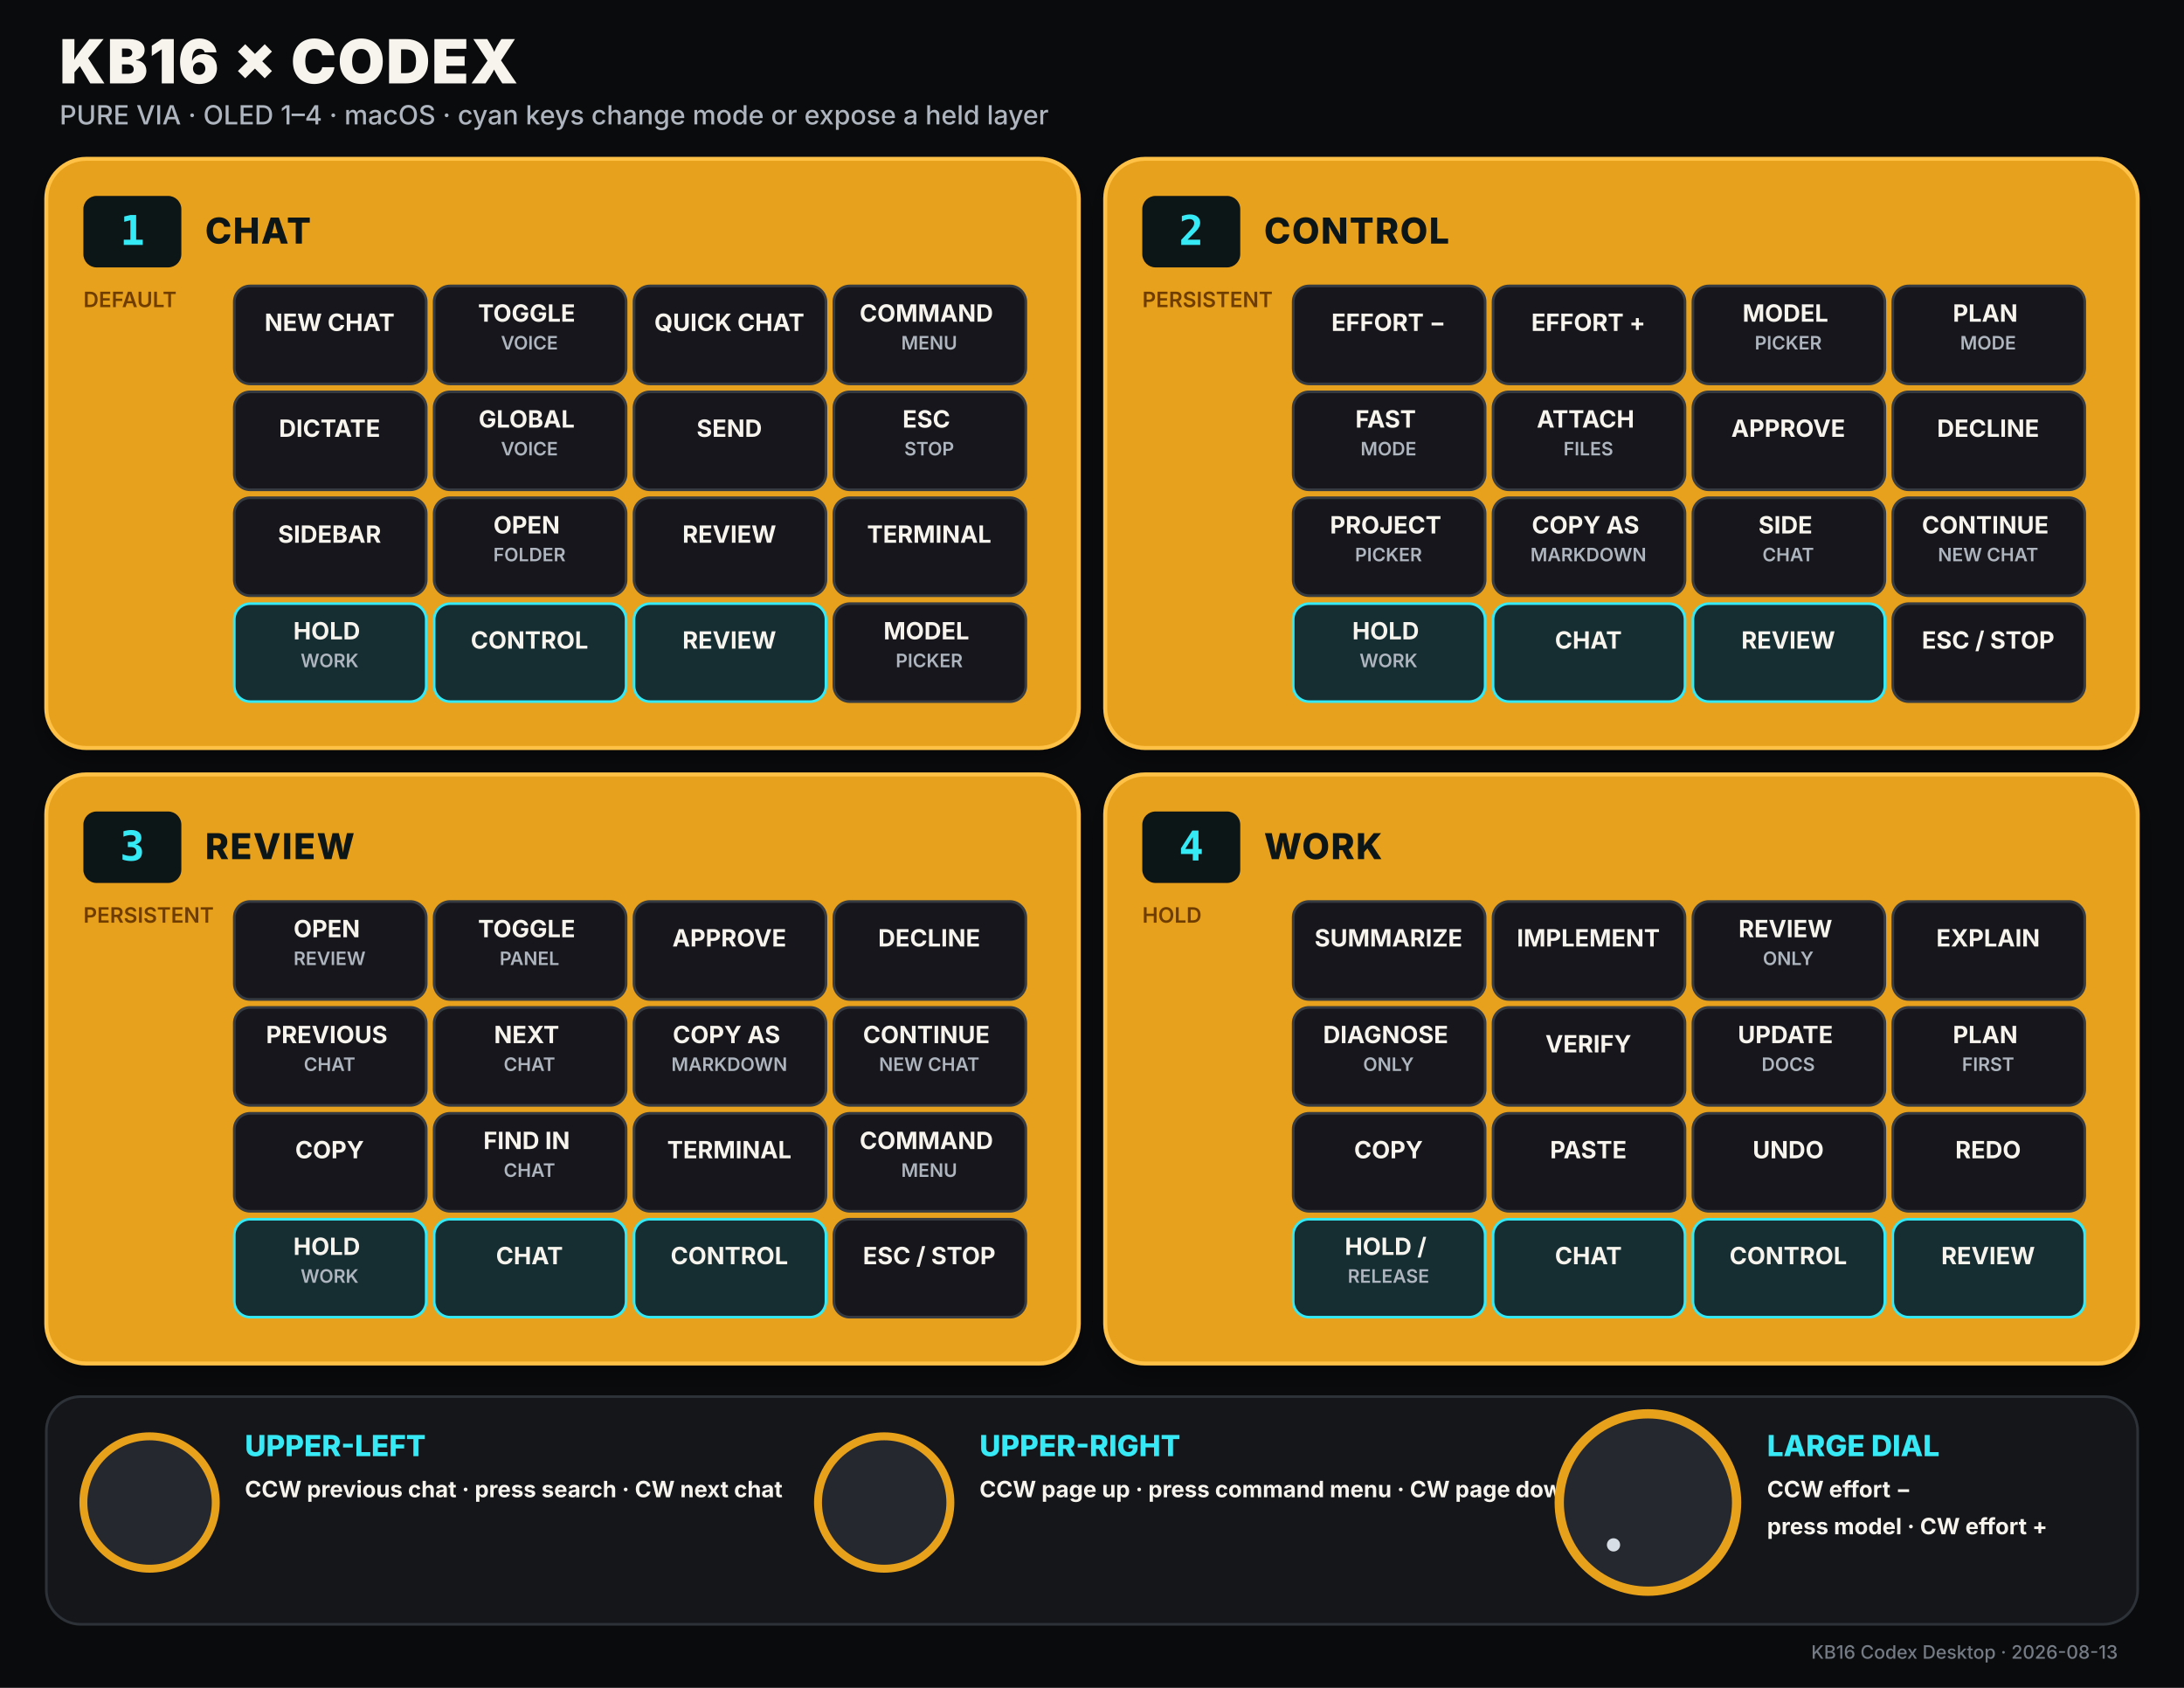
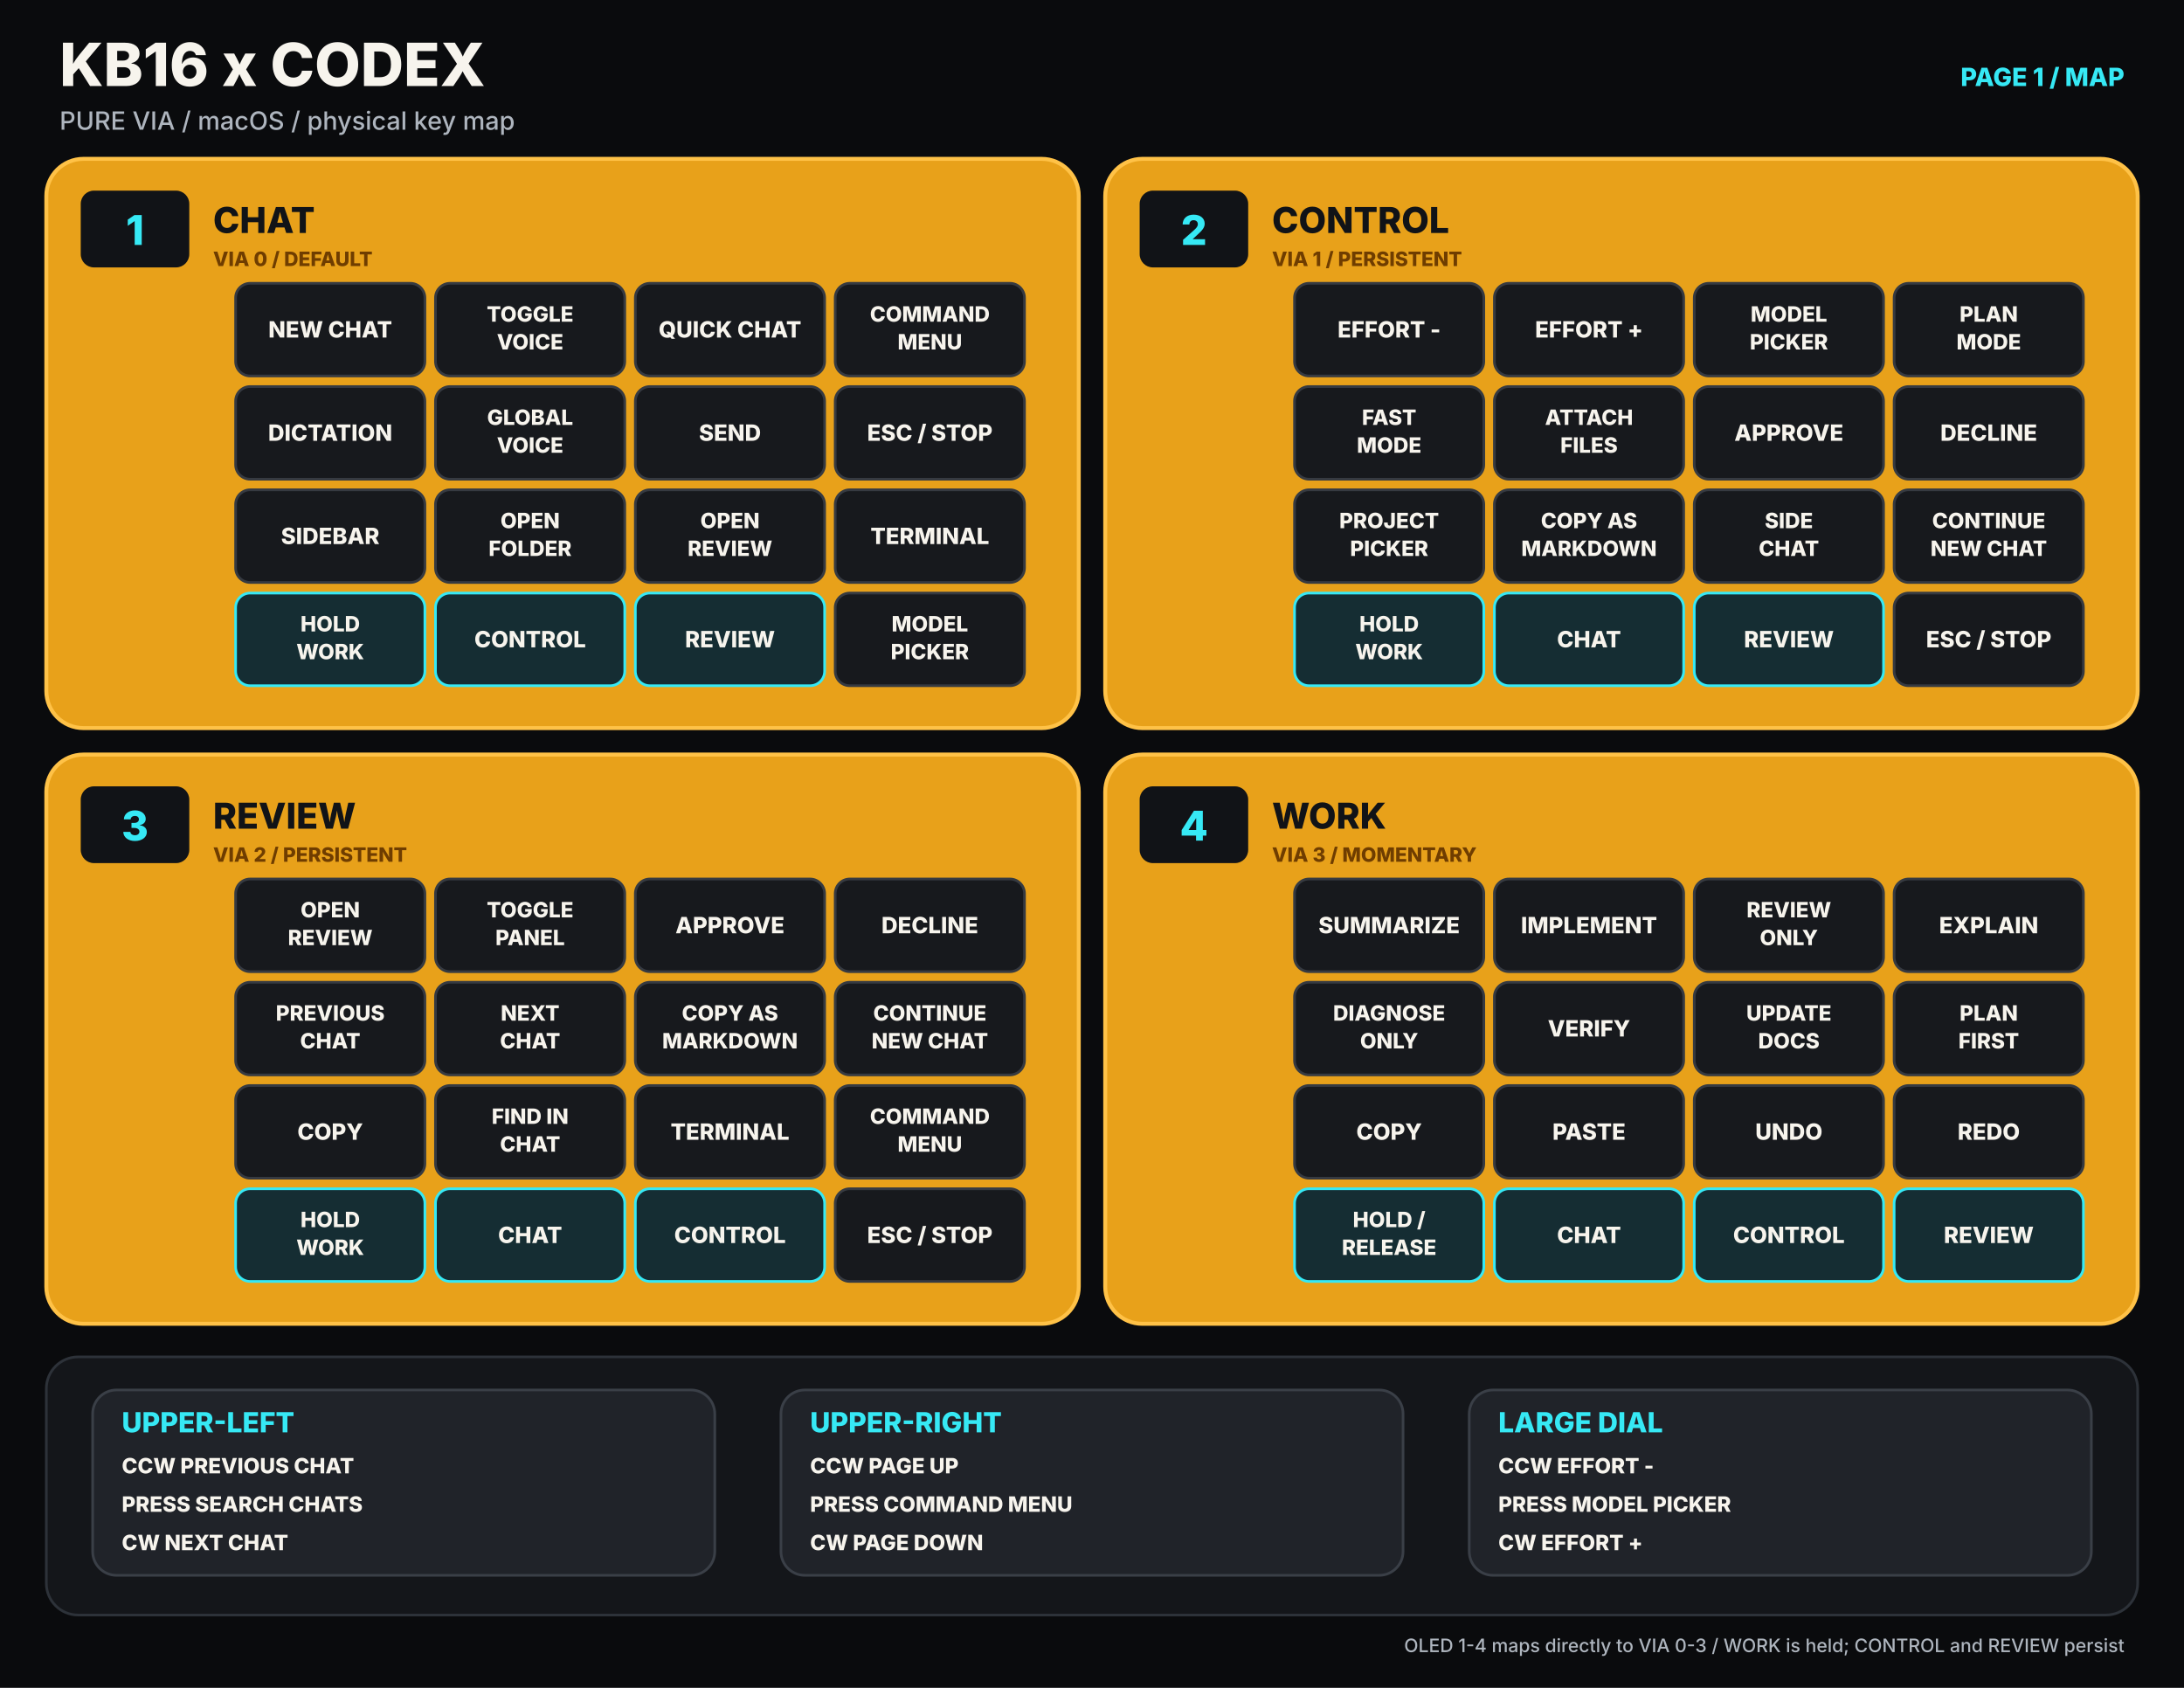
<svg xmlns="http://www.w3.org/2000/svg" width="11in" height="8.5in" viewBox="0 0 1650 1275" role="img" aria-labelledby="title description">
-   <defs>
-     <style>
-       .page { fill: #0a0b0d; }
-       .panel { fill: #e8a11a; stroke: #ffc247; stroke-width: 3; }
-       .key { fill: #17191d; stroke: #363a41; stroke-width: 2; }
-       .key-accent { fill: #152d33; stroke: #36e9f5; stroke-width: 2; }
-       .mode { font: 800 27px -apple-system, BlinkMacSystemFont, "Segoe UI", sans-serif; fill: #111317; letter-spacing: 1px; }
-       .display { font: 800 31px ui-monospace, SFMono-Regular, Menlo, monospace; fill: #36e9f5; }
-       .label { font: 700 18px -apple-system, BlinkMacSystemFont, "Segoe UI", sans-serif; fill: #f7f4ed; text-anchor: middle; }
-       .small { font: 600 14px -apple-system, BlinkMacSystemFont, "Segoe UI", sans-serif; fill: #aeb5be; text-anchor: middle; }
-       .header { font: 900 46px -apple-system, BlinkMacSystemFont, "Segoe UI", sans-serif; fill: #f7f4ed; letter-spacing: 1px; }
-       .subhead { font: 500 20px -apple-system, BlinkMacSystemFont, "Segoe UI", sans-serif; fill: #aeb5be; }
-       .knob-title { font: 800 22px -apple-system, BlinkMacSystemFont, "Segoe UI", sans-serif; fill: #36e9f5; }
-       .knob-text { font: 650 17px -apple-system, BlinkMacSystemFont, "Segoe UI", sans-serif; fill: #f7f4ed; }
-       .hint { font: 600 16px -apple-system, BlinkMacSystemFont, "Segoe UI", sans-serif; fill: #6f3d00; }
-     </style>
-     <filter id="shadow" x="-10%" y="-10%" width="120%" height="125%">
-       <feDropShadow dx="0" dy="8" stdDeviation="8" flood-color="#000000" flood-opacity="0.35" />
-     </filter>
-   </defs>
-   <rect class="page" width="1650" height="1275" />
-   <text class="header" x="45" y="63">KB16 × CODEX</text>
-   <text class="subhead" x="45" y="94">PURE VIA · OLED 1–4 · macOS · cyan keys change mode or expose a held layer</text>
-   <g transform="translate(35 120)" filter="url(#shadow)">
-     <rect class="panel" width="780" height="445" rx="30" />
-     <rect x="28" y="28" width="74" height="54" rx="10" fill="#111317" />
-     <text class="display" x="65" y="65" text-anchor="middle">1</text>
-     <text class="mode" x="120" y="64">CHAT</text>
-     <text class="hint" x="28" y="112">DEFAULT</text>
-     <g transform="translate(142 96)">
-       <rect class="key" x="0" y="0" width="145" height="74" rx="12" />
-       <text class="label" x="72" y="34">NEW CHAT</text>
-       <rect class="key" x="151" y="0" width="145" height="74" rx="12" />
-       <text class="label" x="223" y="27">
-         <tspan x="223">TOGGLE</tspan>
-         <tspan class="small" x="223" dy="21">VOICE</tspan>
-       </text>
-       <rect class="key" x="302" y="0" width="145" height="74" rx="12" />
-       <text class="label" x="374" y="34">QUICK CHAT</text>
-       <rect class="key" x="453" y="0" width="145" height="74" rx="12" />
-       <text class="label" x="525" y="27">
-         <tspan x="525">COMMAND</tspan>
-         <tspan class="small" x="525" dy="21">MENU</tspan>
-       </text>
-       <rect class="key" x="0" y="80" width="145" height="74" rx="12" />
-       <text class="label" x="72" y="114">DICTATE</text>
-       <rect class="key" x="151" y="80" width="145" height="74" rx="12" />
-       <text class="label" x="223" y="107">
-         <tspan x="223">GLOBAL</tspan>
-         <tspan class="small" x="223" dy="21">VOICE</tspan>
-       </text>
-       <rect class="key" x="302" y="80" width="145" height="74" rx="12" />
-       <text class="label" x="374" y="114">SEND</text>
-       <rect class="key" x="453" y="80" width="145" height="74" rx="12" />
-       <text class="label" x="525" y="107">
-         <tspan x="525">ESC</tspan>
-         <tspan class="small" x="525" dy="21">STOP</tspan>
-       </text>
-       <rect class="key" x="0" y="160" width="145" height="74" rx="12" />
-       <text class="label" x="72" y="194">SIDEBAR</text>
-       <rect class="key" x="151" y="160" width="145" height="74" rx="12" />
-       <text class="label" x="223" y="187">
-         <tspan x="223">OPEN</tspan>
-         <tspan class="small" x="223" dy="21">FOLDER</tspan>
-       </text>
-       <rect class="key" x="302" y="160" width="145" height="74" rx="12" />
-       <text class="label" x="374" y="194">REVIEW</text>
-       <rect class="key" x="453" y="160" width="145" height="74" rx="12" />
-       <text class="label" x="525" y="194">TERMINAL</text>
-       <rect class="key-accent" x="0" y="240" width="145" height="74" rx="12" />
-       <text class="label" x="72" y="267">
-         <tspan x="72">HOLD</tspan>
-         <tspan class="small" x="72" dy="21">WORK</tspan>
-       </text>
-       <rect class="key-accent" x="151" y="240" width="145" height="74" rx="12" />
-       <text class="label" x="223" y="274">CONTROL</text>
-       <rect class="key-accent" x="302" y="240" width="145" height="74" rx="12" />
-       <text class="label" x="374" y="274">REVIEW</text>
-       <rect class="key" x="453" y="240" width="145" height="74" rx="12" />
-       <text class="label" x="525" y="267">
-         <tspan x="525">MODEL</tspan>
-         <tspan class="small" x="525" dy="21">PICKER</tspan>
-       </text>
-     </g>
-   </g>
-   <g transform="translate(835 120)" filter="url(#shadow)">
-     <rect class="panel" width="780" height="445" rx="30" />
-     <rect x="28" y="28" width="74" height="54" rx="10" fill="#111317" />
-     <text class="display" x="65" y="65" text-anchor="middle">2</text>
-     <text class="mode" x="120" y="64">CONTROL</text>
-     <text class="hint" x="28" y="112">PERSISTENT</text>
-     <g transform="translate(142 96)">
-       <rect class="key" x="0" y="0" width="145" height="74" rx="12" />
-       <text class="label" x="72" y="34">EFFORT −</text>
-       <rect class="key" x="151" y="0" width="145" height="74" rx="12" />
-       <text class="label" x="223" y="34">EFFORT +</text>
-       <rect class="key" x="302" y="0" width="145" height="74" rx="12" />
-       <text class="label" x="374" y="27">
-         <tspan x="374">MODEL</tspan>
-         <tspan class="small" x="374" dy="21">PICKER</tspan>
-       </text>
-       <rect class="key" x="453" y="0" width="145" height="74" rx="12" />
-       <text class="label" x="525" y="27">
-         <tspan x="525">PLAN</tspan>
-         <tspan class="small" x="525" dy="21">MODE</tspan>
-       </text>
-       <rect class="key" x="0" y="80" width="145" height="74" rx="12" />
-       <text class="label" x="72" y="107">
-         <tspan x="72">FAST</tspan>
-         <tspan class="small" x="72" dy="21">MODE</tspan>
-       </text>
-       <rect class="key" x="151" y="80" width="145" height="74" rx="12" />
-       <text class="label" x="223" y="107">
-         <tspan x="223">ATTACH</tspan>
-         <tspan class="small" x="223" dy="21">FILES</tspan>
-       </text>
-       <rect class="key" x="302" y="80" width="145" height="74" rx="12" />
-       <text class="label" x="374" y="114">APPROVE</text>
-       <rect class="key" x="453" y="80" width="145" height="74" rx="12" />
-       <text class="label" x="525" y="114">DECLINE</text>
-       <rect class="key" x="0" y="160" width="145" height="74" rx="12" />
-       <text class="label" x="72" y="187">
-         <tspan x="72">PROJECT</tspan>
-         <tspan class="small" x="72" dy="21">PICKER</tspan>
-       </text>
-       <rect class="key" x="151" y="160" width="145" height="74" rx="12" />
-       <text class="label" x="223" y="187">
-         <tspan x="223">COPY AS</tspan>
-         <tspan class="small" x="223" dy="21">MARKDOWN</tspan>
-       </text>
-       <rect class="key" x="302" y="160" width="145" height="74" rx="12" />
-       <text class="label" x="374" y="187">
-         <tspan x="374">SIDE</tspan>
-         <tspan class="small" x="374" dy="21">CHAT</tspan>
-       </text>
-       <rect class="key" x="453" y="160" width="145" height="74" rx="12" />
-       <text class="label" x="525" y="187">
-         <tspan x="525">CONTINUE</tspan>
-         <tspan class="small" x="525" dy="21">NEW CHAT</tspan>
-       </text>
-       <rect class="key-accent" x="0" y="240" width="145" height="74" rx="12" />
-       <text class="label" x="72" y="267">
-         <tspan x="72">HOLD</tspan>
-         <tspan class="small" x="72" dy="21">WORK</tspan>
-       </text>
-       <rect class="key-accent" x="151" y="240" width="145" height="74" rx="12" />
-       <text class="label" x="223" y="274">CHAT</text>
-       <rect class="key-accent" x="302" y="240" width="145" height="74" rx="12" />
-       <text class="label" x="374" y="274">REVIEW</text>
-       <rect class="key" x="453" y="240" width="145" height="74" rx="12" />
-       <text class="label" x="525" y="274">ESC / STOP</text>
-     </g>
-   </g>
-   <g transform="translate(35 585)" filter="url(#shadow)">
-     <rect class="panel" width="780" height="445" rx="30" />
-     <rect x="28" y="28" width="74" height="54" rx="10" fill="#111317" />
-     <text class="display" x="65" y="65" text-anchor="middle">3</text>
-     <text class="mode" x="120" y="64">REVIEW</text>
-     <text class="hint" x="28" y="112">PERSISTENT</text>
-     <g transform="translate(142 96)">
-       <rect class="key" x="0" y="0" width="145" height="74" rx="12" />
-       <text class="label" x="72" y="27">
-         <tspan x="72">OPEN</tspan>
-         <tspan class="small" x="72" dy="21">REVIEW</tspan>
-       </text>
-       <rect class="key" x="151" y="0" width="145" height="74" rx="12" />
-       <text class="label" x="223" y="27">
-         <tspan x="223">TOGGLE</tspan>
-         <tspan class="small" x="223" dy="21">PANEL</tspan>
-       </text>
-       <rect class="key" x="302" y="0" width="145" height="74" rx="12" />
-       <text class="label" x="374" y="34">APPROVE</text>
-       <rect class="key" x="453" y="0" width="145" height="74" rx="12" />
-       <text class="label" x="525" y="34">DECLINE</text>
-       <rect class="key" x="0" y="80" width="145" height="74" rx="12" />
-       <text class="label" x="72" y="107">
-         <tspan x="72">PREVIOUS</tspan>
-         <tspan class="small" x="72" dy="21">CHAT</tspan>
-       </text>
-       <rect class="key" x="151" y="80" width="145" height="74" rx="12" />
-       <text class="label" x="223" y="107">
-         <tspan x="223">NEXT</tspan>
-         <tspan class="small" x="223" dy="21">CHAT</tspan>
-       </text>
-       <rect class="key" x="302" y="80" width="145" height="74" rx="12" />
-       <text class="label" x="374" y="107">
-         <tspan x="374">COPY AS</tspan>
-         <tspan class="small" x="374" dy="21">MARKDOWN</tspan>
-       </text>
-       <rect class="key" x="453" y="80" width="145" height="74" rx="12" />
-       <text class="label" x="525" y="107">
-         <tspan x="525">CONTINUE</tspan>
-         <tspan class="small" x="525" dy="21">NEW CHAT</tspan>
-       </text>
-       <rect class="key" x="0" y="160" width="145" height="74" rx="12" />
-       <text class="label" x="72" y="194">COPY</text>
-       <rect class="key" x="151" y="160" width="145" height="74" rx="12" />
-       <text class="label" x="223" y="187">
-         <tspan x="223">FIND IN</tspan>
-         <tspan class="small" x="223" dy="21">CHAT</tspan>
-       </text>
-       <rect class="key" x="302" y="160" width="145" height="74" rx="12" />
-       <text class="label" x="374" y="194">TERMINAL</text>
-       <rect class="key" x="453" y="160" width="145" height="74" rx="12" />
-       <text class="label" x="525" y="187">
-         <tspan x="525">COMMAND</tspan>
-         <tspan class="small" x="525" dy="21">MENU</tspan>
-       </text>
-       <rect class="key-accent" x="0" y="240" width="145" height="74" rx="12" />
-       <text class="label" x="72" y="267">
-         <tspan x="72">HOLD</tspan>
-         <tspan class="small" x="72" dy="21">WORK</tspan>
-       </text>
-       <rect class="key-accent" x="151" y="240" width="145" height="74" rx="12" />
-       <text class="label" x="223" y="274">CHAT</text>
-       <rect class="key-accent" x="302" y="240" width="145" height="74" rx="12" />
-       <text class="label" x="374" y="274">CONTROL</text>
-       <rect class="key" x="453" y="240" width="145" height="74" rx="12" />
-       <text class="label" x="525" y="274">ESC / STOP</text>
-     </g>
-   </g>
-   <g transform="translate(835 585)" filter="url(#shadow)">
-     <rect class="panel" width="780" height="445" rx="30" />
-     <rect x="28" y="28" width="74" height="54" rx="10" fill="#111317" />
-     <text class="display" x="65" y="65" text-anchor="middle">4</text>
-     <text class="mode" x="120" y="64">WORK</text>
-     <text class="hint" x="28" y="112">HOLD</text>
-     <g transform="translate(142 96)">
-       <rect class="key" x="0" y="0" width="145" height="74" rx="12" />
-       <text class="label" x="72" y="34">SUMMARIZE</text>
-       <rect class="key" x="151" y="0" width="145" height="74" rx="12" />
-       <text class="label" x="223" y="34">IMPLEMENT</text>
-       <rect class="key" x="302" y="0" width="145" height="74" rx="12" />
-       <text class="label" x="374" y="27">
-         <tspan x="374">REVIEW</tspan>
-         <tspan class="small" x="374" dy="21">ONLY</tspan>
-       </text>
-       <rect class="key" x="453" y="0" width="145" height="74" rx="12" />
-       <text class="label" x="525" y="34">EXPLAIN</text>
-       <rect class="key" x="0" y="80" width="145" height="74" rx="12" />
-       <text class="label" x="72" y="107">
-         <tspan x="72">DIAGNOSE</tspan>
-         <tspan class="small" x="72" dy="21">ONLY</tspan>
-       </text>
-       <rect class="key" x="151" y="80" width="145" height="74" rx="12" />
-       <text class="label" x="223" y="114">VERIFY</text>
-       <rect class="key" x="302" y="80" width="145" height="74" rx="12" />
-       <text class="label" x="374" y="107">
-         <tspan x="374">UPDATE</tspan>
-         <tspan class="small" x="374" dy="21">DOCS</tspan>
-       </text>
-       <rect class="key" x="453" y="80" width="145" height="74" rx="12" />
-       <text class="label" x="525" y="107">
-         <tspan x="525">PLAN</tspan>
-         <tspan class="small" x="525" dy="21">FIRST</tspan>
-       </text>
-       <rect class="key" x="0" y="160" width="145" height="74" rx="12" />
-       <text class="label" x="72" y="194">COPY</text>
-       <rect class="key" x="151" y="160" width="145" height="74" rx="12" />
-       <text class="label" x="223" y="194">PASTE</text>
-       <rect class="key" x="302" y="160" width="145" height="74" rx="12" />
-       <text class="label" x="374" y="194">UNDO</text>
-       <rect class="key" x="453" y="160" width="145" height="74" rx="12" />
-       <text class="label" x="525" y="194">REDO</text>
-       <rect class="key-accent" x="0" y="240" width="145" height="74" rx="12" />
-       <text class="label" x="72" y="267">
-         <tspan x="72">HOLD /</tspan>
-         <tspan class="small" x="72" dy="21">RELEASE</tspan>
-       </text>
-       <rect class="key-accent" x="151" y="240" width="145" height="74" rx="12" />
-       <text class="label" x="223" y="274">CHAT</text>
-       <rect class="key-accent" x="302" y="240" width="145" height="74" rx="12" />
-       <text class="label" x="374" y="274">CONTROL</text>
-       <rect class="key-accent" x="453" y="240" width="145" height="74" rx="12" />
-       <text class="label" x="525" y="274">REVIEW</text>
-     </g>
-   </g>
-   <g transform="translate(35 1055)">
-     <rect x="0" y="0" width="1580" height="172" rx="26" fill="#14161a" stroke="#2d3239" stroke-width="2" />
-     <circle cx="78" cy="80" r="50" fill="#25282e" stroke="#e8a11a" stroke-width="6" />
-     <text class="knob-title" x="150" y="45">UPPER-LEFT</text>
-     <text class="knob-text" x="150" y="76">CCW previous chat · press search · CW next chat</text>
-     <circle cx="633" cy="80" r="50" fill="#25282e" stroke="#e8a11a" stroke-width="6" />
-     <text class="knob-title" x="705" y="45">UPPER-RIGHT</text>
-     <text class="knob-text" x="705" y="76">CCW page up · press command menu · CW page down</text>
-     <circle cx="1210" cy="80" r="67" fill="#25282e" stroke="#e8a11a" stroke-width="7" />
-     <circle cx="1184" cy="112" r="5" fill="#d7dde4" />
-     <text class="knob-title" x="1300" y="45">LARGE DIAL</text>
-     <text class="knob-text" x="1300" y="76">CCW effort −</text>
-     <text class="knob-text" x="1300" y="104">press model · CW effort +</text>
-   </g>
-   <text x="1600" y="1253" text-anchor="end" style="font: 500 14px -apple-system, BlinkMacSystemFont, 'Segoe UI', sans-serif; fill: #747b84;">KB16 Codex Desktop · 2026-08-13</text>
+   <rect width="1650" height="1275" fill="#0A0B0D" />
+   <text x="45" y="65" text-anchor="start" style="font: 800 45px -apple-system, BlinkMacSystemFont, Segoe UI, sans-serif; fill: #F7F4ED;">KB16 x CODEX</text>
+   <text x="45" y="98" text-anchor="start" style="font: 500 19px -apple-system, BlinkMacSystemFont, Segoe UI, sans-serif; fill: #AEB5BE;">PURE VIA / macOS / physical key map</text>
+   <text x="1605" y="65" text-anchor="end" style="font: 800 19px -apple-system, BlinkMacSystemFont, Segoe UI, sans-serif; fill: #36E9F5;">PAGE 1 / MAP</text>
+   <rect x="35" y="120" width="780" height="430" rx="28" fill="#E8A11A" stroke="#FFC247" stroke-width="3" />
+   <rect x="61" y="144" width="82" height="58" rx="10" fill="#111317" />
+   <text x="102" y="185" text-anchor="middle" style="font: 800 31px -apple-system, BlinkMacSystemFont, Segoe UI, sans-serif; fill: #36E9F5;">1</text>
+   <text x="161" y="176" text-anchor="start" style="font: 800 27px -apple-system, BlinkMacSystemFont, Segoe UI, sans-serif; fill: #111317;">CHAT</text>
+   <text x="161" y="201" text-anchor="start" style="font: 800 15px -apple-system, BlinkMacSystemFont, Segoe UI, sans-serif; fill: #6F3D00;">VIA 0 / DEFAULT</text>
+   <rect x="178" y="214" width="143" height="70" rx="11" fill="#17191D" stroke="#363A41" stroke-width="2" />
+   <text x="249.5" y="255.0" text-anchor="middle" style="font: 800 17px -apple-system, BlinkMacSystemFont, Segoe UI, sans-serif; fill: #F7F4ED;">NEW CHAT</text>
+   <rect x="329" y="214" width="143" height="70" rx="11" fill="#17191D" stroke="#363A41" stroke-width="2" />
+   <text x="400.5" y="243" text-anchor="middle" style="font: 800 16px -apple-system, BlinkMacSystemFont, Segoe UI, sans-serif; fill: #F7F4ED;">TOGGLE</text>
+   <text x="400.5" y="264" text-anchor="middle" style="font: 800 16px -apple-system, BlinkMacSystemFont, Segoe UI, sans-serif; fill: #F7F4ED;">VOICE</text>
+   <rect x="480" y="214" width="143" height="70" rx="11" fill="#17191D" stroke="#363A41" stroke-width="2" />
+   <text x="551.5" y="255.0" text-anchor="middle" style="font: 800 17px -apple-system, BlinkMacSystemFont, Segoe UI, sans-serif; fill: #F7F4ED;">QUICK CHAT</text>
+   <rect x="631" y="214" width="143" height="70" rx="11" fill="#17191D" stroke="#363A41" stroke-width="2" />
+   <text x="702.5" y="243" text-anchor="middle" style="font: 800 16px -apple-system, BlinkMacSystemFont, Segoe UI, sans-serif; fill: #F7F4ED;">COMMAND</text>
+   <text x="702.5" y="264" text-anchor="middle" style="font: 800 16px -apple-system, BlinkMacSystemFont, Segoe UI, sans-serif; fill: #F7F4ED;">MENU</text>
+   <rect x="178" y="292" width="143" height="70" rx="11" fill="#17191D" stroke="#363A41" stroke-width="2" />
+   <text x="249.5" y="333.0" text-anchor="middle" style="font: 800 17px -apple-system, BlinkMacSystemFont, Segoe UI, sans-serif; fill: #F7F4ED;">DICTATION</text>
+   <rect x="329" y="292" width="143" height="70" rx="11" fill="#17191D" stroke="#363A41" stroke-width="2" />
+   <text x="400.5" y="321" text-anchor="middle" style="font: 800 16px -apple-system, BlinkMacSystemFont, Segoe UI, sans-serif; fill: #F7F4ED;">GLOBAL</text>
+   <text x="400.5" y="342" text-anchor="middle" style="font: 800 16px -apple-system, BlinkMacSystemFont, Segoe UI, sans-serif; fill: #F7F4ED;">VOICE</text>
+   <rect x="480" y="292" width="143" height="70" rx="11" fill="#17191D" stroke="#363A41" stroke-width="2" />
+   <text x="551.5" y="333.0" text-anchor="middle" style="font: 800 17px -apple-system, BlinkMacSystemFont, Segoe UI, sans-serif; fill: #F7F4ED;">SEND</text>
+   <rect x="631" y="292" width="143" height="70" rx="11" fill="#17191D" stroke="#363A41" stroke-width="2" />
+   <text x="702.5" y="333.0" text-anchor="middle" style="font: 800 17px -apple-system, BlinkMacSystemFont, Segoe UI, sans-serif; fill: #F7F4ED;">ESC / STOP</text>
+   <rect x="178" y="370" width="143" height="70" rx="11" fill="#17191D" stroke="#363A41" stroke-width="2" />
+   <text x="249.5" y="411.0" text-anchor="middle" style="font: 800 17px -apple-system, BlinkMacSystemFont, Segoe UI, sans-serif; fill: #F7F4ED;">SIDEBAR</text>
+   <rect x="329" y="370" width="143" height="70" rx="11" fill="#17191D" stroke="#363A41" stroke-width="2" />
+   <text x="400.5" y="399" text-anchor="middle" style="font: 800 16px -apple-system, BlinkMacSystemFont, Segoe UI, sans-serif; fill: #F7F4ED;">OPEN</text>
+   <text x="400.5" y="420" text-anchor="middle" style="font: 800 16px -apple-system, BlinkMacSystemFont, Segoe UI, sans-serif; fill: #F7F4ED;">FOLDER</text>
+   <rect x="480" y="370" width="143" height="70" rx="11" fill="#17191D" stroke="#363A41" stroke-width="2" />
+   <text x="551.5" y="399" text-anchor="middle" style="font: 800 16px -apple-system, BlinkMacSystemFont, Segoe UI, sans-serif; fill: #F7F4ED;">OPEN</text>
+   <text x="551.5" y="420" text-anchor="middle" style="font: 800 16px -apple-system, BlinkMacSystemFont, Segoe UI, sans-serif; fill: #F7F4ED;">REVIEW</text>
+   <rect x="631" y="370" width="143" height="70" rx="11" fill="#17191D" stroke="#363A41" stroke-width="2" />
+   <text x="702.5" y="411.0" text-anchor="middle" style="font: 800 17px -apple-system, BlinkMacSystemFont, Segoe UI, sans-serif; fill: #F7F4ED;">TERMINAL</text>
+   <rect x="178" y="448" width="143" height="70" rx="11" fill="#152D33" stroke="#36E9F5" stroke-width="2" />
+   <text x="249.5" y="477" text-anchor="middle" style="font: 800 16px -apple-system, BlinkMacSystemFont, Segoe UI, sans-serif; fill: #F7F4ED;">HOLD</text>
+   <text x="249.5" y="498" text-anchor="middle" style="font: 800 16px -apple-system, BlinkMacSystemFont, Segoe UI, sans-serif; fill: #F7F4ED;">WORK</text>
+   <rect x="329" y="448" width="143" height="70" rx="11" fill="#152D33" stroke="#36E9F5" stroke-width="2" />
+   <text x="400.5" y="489.0" text-anchor="middle" style="font: 800 17px -apple-system, BlinkMacSystemFont, Segoe UI, sans-serif; fill: #F7F4ED;">CONTROL</text>
+   <rect x="480" y="448" width="143" height="70" rx="11" fill="#152D33" stroke="#36E9F5" stroke-width="2" />
+   <text x="551.5" y="489.0" text-anchor="middle" style="font: 800 17px -apple-system, BlinkMacSystemFont, Segoe UI, sans-serif; fill: #F7F4ED;">REVIEW</text>
+   <rect x="631" y="448" width="143" height="70" rx="11" fill="#17191D" stroke="#363A41" stroke-width="2" />
+   <text x="702.5" y="477" text-anchor="middle" style="font: 800 16px -apple-system, BlinkMacSystemFont, Segoe UI, sans-serif; fill: #F7F4ED;">MODEL</text>
+   <text x="702.5" y="498" text-anchor="middle" style="font: 800 16px -apple-system, BlinkMacSystemFont, Segoe UI, sans-serif; fill: #F7F4ED;">PICKER</text>
+   <rect x="835" y="120" width="780" height="430" rx="28" fill="#E8A11A" stroke="#FFC247" stroke-width="3" />
+   <rect x="861" y="144" width="82" height="58" rx="10" fill="#111317" />
+   <text x="902" y="185" text-anchor="middle" style="font: 800 31px -apple-system, BlinkMacSystemFont, Segoe UI, sans-serif; fill: #36E9F5;">2</text>
+   <text x="961" y="176" text-anchor="start" style="font: 800 27px -apple-system, BlinkMacSystemFont, Segoe UI, sans-serif; fill: #111317;">CONTROL</text>
+   <text x="961" y="201" text-anchor="start" style="font: 800 15px -apple-system, BlinkMacSystemFont, Segoe UI, sans-serif; fill: #6F3D00;">VIA 1 / PERSISTENT</text>
+   <rect x="978" y="214" width="143" height="70" rx="11" fill="#17191D" stroke="#363A41" stroke-width="2" />
+   <text x="1049.5" y="255.0" text-anchor="middle" style="font: 800 17px -apple-system, BlinkMacSystemFont, Segoe UI, sans-serif; fill: #F7F4ED;">EFFORT -</text>
+   <rect x="1129" y="214" width="143" height="70" rx="11" fill="#17191D" stroke="#363A41" stroke-width="2" />
+   <text x="1200.5" y="255.0" text-anchor="middle" style="font: 800 17px -apple-system, BlinkMacSystemFont, Segoe UI, sans-serif; fill: #F7F4ED;">EFFORT +</text>
+   <rect x="1280" y="214" width="143" height="70" rx="11" fill="#17191D" stroke="#363A41" stroke-width="2" />
+   <text x="1351.5" y="243" text-anchor="middle" style="font: 800 16px -apple-system, BlinkMacSystemFont, Segoe UI, sans-serif; fill: #F7F4ED;">MODEL</text>
+   <text x="1351.5" y="264" text-anchor="middle" style="font: 800 16px -apple-system, BlinkMacSystemFont, Segoe UI, sans-serif; fill: #F7F4ED;">PICKER</text>
+   <rect x="1431" y="214" width="143" height="70" rx="11" fill="#17191D" stroke="#363A41" stroke-width="2" />
+   <text x="1502.5" y="243" text-anchor="middle" style="font: 800 16px -apple-system, BlinkMacSystemFont, Segoe UI, sans-serif; fill: #F7F4ED;">PLAN</text>
+   <text x="1502.5" y="264" text-anchor="middle" style="font: 800 16px -apple-system, BlinkMacSystemFont, Segoe UI, sans-serif; fill: #F7F4ED;">MODE</text>
+   <rect x="978" y="292" width="143" height="70" rx="11" fill="#17191D" stroke="#363A41" stroke-width="2" />
+   <text x="1049.5" y="321" text-anchor="middle" style="font: 800 16px -apple-system, BlinkMacSystemFont, Segoe UI, sans-serif; fill: #F7F4ED;">FAST</text>
+   <text x="1049.5" y="342" text-anchor="middle" style="font: 800 16px -apple-system, BlinkMacSystemFont, Segoe UI, sans-serif; fill: #F7F4ED;">MODE</text>
+   <rect x="1129" y="292" width="143" height="70" rx="11" fill="#17191D" stroke="#363A41" stroke-width="2" />
+   <text x="1200.5" y="321" text-anchor="middle" style="font: 800 16px -apple-system, BlinkMacSystemFont, Segoe UI, sans-serif; fill: #F7F4ED;">ATTACH</text>
+   <text x="1200.5" y="342" text-anchor="middle" style="font: 800 16px -apple-system, BlinkMacSystemFont, Segoe UI, sans-serif; fill: #F7F4ED;">FILES</text>
+   <rect x="1280" y="292" width="143" height="70" rx="11" fill="#17191D" stroke="#363A41" stroke-width="2" />
+   <text x="1351.5" y="333.0" text-anchor="middle" style="font: 800 17px -apple-system, BlinkMacSystemFont, Segoe UI, sans-serif; fill: #F7F4ED;">APPROVE</text>
+   <rect x="1431" y="292" width="143" height="70" rx="11" fill="#17191D" stroke="#363A41" stroke-width="2" />
+   <text x="1502.5" y="333.0" text-anchor="middle" style="font: 800 17px -apple-system, BlinkMacSystemFont, Segoe UI, sans-serif; fill: #F7F4ED;">DECLINE</text>
+   <rect x="978" y="370" width="143" height="70" rx="11" fill="#17191D" stroke="#363A41" stroke-width="2" />
+   <text x="1049.5" y="399" text-anchor="middle" style="font: 800 16px -apple-system, BlinkMacSystemFont, Segoe UI, sans-serif; fill: #F7F4ED;">PROJECT</text>
+   <text x="1049.5" y="420" text-anchor="middle" style="font: 800 16px -apple-system, BlinkMacSystemFont, Segoe UI, sans-serif; fill: #F7F4ED;">PICKER</text>
+   <rect x="1129" y="370" width="143" height="70" rx="11" fill="#17191D" stroke="#363A41" stroke-width="2" />
+   <text x="1200.5" y="399" text-anchor="middle" style="font: 800 16px -apple-system, BlinkMacSystemFont, Segoe UI, sans-serif; fill: #F7F4ED;">COPY AS</text>
+   <text x="1200.5" y="420" text-anchor="middle" style="font: 800 16px -apple-system, BlinkMacSystemFont, Segoe UI, sans-serif; fill: #F7F4ED;">MARKDOWN</text>
+   <rect x="1280" y="370" width="143" height="70" rx="11" fill="#17191D" stroke="#363A41" stroke-width="2" />
+   <text x="1351.5" y="399" text-anchor="middle" style="font: 800 16px -apple-system, BlinkMacSystemFont, Segoe UI, sans-serif; fill: #F7F4ED;">SIDE</text>
+   <text x="1351.5" y="420" text-anchor="middle" style="font: 800 16px -apple-system, BlinkMacSystemFont, Segoe UI, sans-serif; fill: #F7F4ED;">CHAT</text>
+   <rect x="1431" y="370" width="143" height="70" rx="11" fill="#17191D" stroke="#363A41" stroke-width="2" />
+   <text x="1502.5" y="399" text-anchor="middle" style="font: 800 16px -apple-system, BlinkMacSystemFont, Segoe UI, sans-serif; fill: #F7F4ED;">CONTINUE</text>
+   <text x="1502.5" y="420" text-anchor="middle" style="font: 800 16px -apple-system, BlinkMacSystemFont, Segoe UI, sans-serif; fill: #F7F4ED;">NEW CHAT</text>
+   <rect x="978" y="448" width="143" height="70" rx="11" fill="#152D33" stroke="#36E9F5" stroke-width="2" />
+   <text x="1049.5" y="477" text-anchor="middle" style="font: 800 16px -apple-system, BlinkMacSystemFont, Segoe UI, sans-serif; fill: #F7F4ED;">HOLD</text>
+   <text x="1049.5" y="498" text-anchor="middle" style="font: 800 16px -apple-system, BlinkMacSystemFont, Segoe UI, sans-serif; fill: #F7F4ED;">WORK</text>
+   <rect x="1129" y="448" width="143" height="70" rx="11" fill="#152D33" stroke="#36E9F5" stroke-width="2" />
+   <text x="1200.5" y="489.0" text-anchor="middle" style="font: 800 17px -apple-system, BlinkMacSystemFont, Segoe UI, sans-serif; fill: #F7F4ED;">CHAT</text>
+   <rect x="1280" y="448" width="143" height="70" rx="11" fill="#152D33" stroke="#36E9F5" stroke-width="2" />
+   <text x="1351.5" y="489.0" text-anchor="middle" style="font: 800 17px -apple-system, BlinkMacSystemFont, Segoe UI, sans-serif; fill: #F7F4ED;">REVIEW</text>
+   <rect x="1431" y="448" width="143" height="70" rx="11" fill="#17191D" stroke="#363A41" stroke-width="2" />
+   <text x="1502.5" y="489.0" text-anchor="middle" style="font: 800 17px -apple-system, BlinkMacSystemFont, Segoe UI, sans-serif; fill: #F7F4ED;">ESC / STOP</text>
+   <rect x="35" y="570" width="780" height="430" rx="28" fill="#E8A11A" stroke="#FFC247" stroke-width="3" />
+   <rect x="61" y="594" width="82" height="58" rx="10" fill="#111317" />
+   <text x="102" y="635" text-anchor="middle" style="font: 800 31px -apple-system, BlinkMacSystemFont, Segoe UI, sans-serif; fill: #36E9F5;">3</text>
+   <text x="161" y="626" text-anchor="start" style="font: 800 27px -apple-system, BlinkMacSystemFont, Segoe UI, sans-serif; fill: #111317;">REVIEW</text>
+   <text x="161" y="651" text-anchor="start" style="font: 800 15px -apple-system, BlinkMacSystemFont, Segoe UI, sans-serif; fill: #6F3D00;">VIA 2 / PERSISTENT</text>
+   <rect x="178" y="664" width="143" height="70" rx="11" fill="#17191D" stroke="#363A41" stroke-width="2" />
+   <text x="249.5" y="693" text-anchor="middle" style="font: 800 16px -apple-system, BlinkMacSystemFont, Segoe UI, sans-serif; fill: #F7F4ED;">OPEN</text>
+   <text x="249.5" y="714" text-anchor="middle" style="font: 800 16px -apple-system, BlinkMacSystemFont, Segoe UI, sans-serif; fill: #F7F4ED;">REVIEW</text>
+   <rect x="329" y="664" width="143" height="70" rx="11" fill="#17191D" stroke="#363A41" stroke-width="2" />
+   <text x="400.5" y="693" text-anchor="middle" style="font: 800 16px -apple-system, BlinkMacSystemFont, Segoe UI, sans-serif; fill: #F7F4ED;">TOGGLE</text>
+   <text x="400.5" y="714" text-anchor="middle" style="font: 800 16px -apple-system, BlinkMacSystemFont, Segoe UI, sans-serif; fill: #F7F4ED;">PANEL</text>
+   <rect x="480" y="664" width="143" height="70" rx="11" fill="#17191D" stroke="#363A41" stroke-width="2" />
+   <text x="551.5" y="705.0" text-anchor="middle" style="font: 800 17px -apple-system, BlinkMacSystemFont, Segoe UI, sans-serif; fill: #F7F4ED;">APPROVE</text>
+   <rect x="631" y="664" width="143" height="70" rx="11" fill="#17191D" stroke="#363A41" stroke-width="2" />
+   <text x="702.5" y="705.0" text-anchor="middle" style="font: 800 17px -apple-system, BlinkMacSystemFont, Segoe UI, sans-serif; fill: #F7F4ED;">DECLINE</text>
+   <rect x="178" y="742" width="143" height="70" rx="11" fill="#17191D" stroke="#363A41" stroke-width="2" />
+   <text x="249.5" y="771" text-anchor="middle" style="font: 800 16px -apple-system, BlinkMacSystemFont, Segoe UI, sans-serif; fill: #F7F4ED;">PREVIOUS</text>
+   <text x="249.5" y="792" text-anchor="middle" style="font: 800 16px -apple-system, BlinkMacSystemFont, Segoe UI, sans-serif; fill: #F7F4ED;">CHAT</text>
+   <rect x="329" y="742" width="143" height="70" rx="11" fill="#17191D" stroke="#363A41" stroke-width="2" />
+   <text x="400.5" y="771" text-anchor="middle" style="font: 800 16px -apple-system, BlinkMacSystemFont, Segoe UI, sans-serif; fill: #F7F4ED;">NEXT</text>
+   <text x="400.5" y="792" text-anchor="middle" style="font: 800 16px -apple-system, BlinkMacSystemFont, Segoe UI, sans-serif; fill: #F7F4ED;">CHAT</text>
+   <rect x="480" y="742" width="143" height="70" rx="11" fill="#17191D" stroke="#363A41" stroke-width="2" />
+   <text x="551.5" y="771" text-anchor="middle" style="font: 800 16px -apple-system, BlinkMacSystemFont, Segoe UI, sans-serif; fill: #F7F4ED;">COPY AS</text>
+   <text x="551.5" y="792" text-anchor="middle" style="font: 800 16px -apple-system, BlinkMacSystemFont, Segoe UI, sans-serif; fill: #F7F4ED;">MARKDOWN</text>
+   <rect x="631" y="742" width="143" height="70" rx="11" fill="#17191D" stroke="#363A41" stroke-width="2" />
+   <text x="702.5" y="771" text-anchor="middle" style="font: 800 16px -apple-system, BlinkMacSystemFont, Segoe UI, sans-serif; fill: #F7F4ED;">CONTINUE</text>
+   <text x="702.5" y="792" text-anchor="middle" style="font: 800 16px -apple-system, BlinkMacSystemFont, Segoe UI, sans-serif; fill: #F7F4ED;">NEW CHAT</text>
+   <rect x="178" y="820" width="143" height="70" rx="11" fill="#17191D" stroke="#363A41" stroke-width="2" />
+   <text x="249.5" y="861.0" text-anchor="middle" style="font: 800 17px -apple-system, BlinkMacSystemFont, Segoe UI, sans-serif; fill: #F7F4ED;">COPY</text>
+   <rect x="329" y="820" width="143" height="70" rx="11" fill="#17191D" stroke="#363A41" stroke-width="2" />
+   <text x="400.5" y="849" text-anchor="middle" style="font: 800 16px -apple-system, BlinkMacSystemFont, Segoe UI, sans-serif; fill: #F7F4ED;">FIND IN</text>
+   <text x="400.5" y="870" text-anchor="middle" style="font: 800 16px -apple-system, BlinkMacSystemFont, Segoe UI, sans-serif; fill: #F7F4ED;">CHAT</text>
+   <rect x="480" y="820" width="143" height="70" rx="11" fill="#17191D" stroke="#363A41" stroke-width="2" />
+   <text x="551.5" y="861.0" text-anchor="middle" style="font: 800 17px -apple-system, BlinkMacSystemFont, Segoe UI, sans-serif; fill: #F7F4ED;">TERMINAL</text>
+   <rect x="631" y="820" width="143" height="70" rx="11" fill="#17191D" stroke="#363A41" stroke-width="2" />
+   <text x="702.5" y="849" text-anchor="middle" style="font: 800 16px -apple-system, BlinkMacSystemFont, Segoe UI, sans-serif; fill: #F7F4ED;">COMMAND</text>
+   <text x="702.5" y="870" text-anchor="middle" style="font: 800 16px -apple-system, BlinkMacSystemFont, Segoe UI, sans-serif; fill: #F7F4ED;">MENU</text>
+   <rect x="178" y="898" width="143" height="70" rx="11" fill="#152D33" stroke="#36E9F5" stroke-width="2" />
+   <text x="249.5" y="927" text-anchor="middle" style="font: 800 16px -apple-system, BlinkMacSystemFont, Segoe UI, sans-serif; fill: #F7F4ED;">HOLD</text>
+   <text x="249.5" y="948" text-anchor="middle" style="font: 800 16px -apple-system, BlinkMacSystemFont, Segoe UI, sans-serif; fill: #F7F4ED;">WORK</text>
+   <rect x="329" y="898" width="143" height="70" rx="11" fill="#152D33" stroke="#36E9F5" stroke-width="2" />
+   <text x="400.5" y="939.0" text-anchor="middle" style="font: 800 17px -apple-system, BlinkMacSystemFont, Segoe UI, sans-serif; fill: #F7F4ED;">CHAT</text>
+   <rect x="480" y="898" width="143" height="70" rx="11" fill="#152D33" stroke="#36E9F5" stroke-width="2" />
+   <text x="551.5" y="939.0" text-anchor="middle" style="font: 800 17px -apple-system, BlinkMacSystemFont, Segoe UI, sans-serif; fill: #F7F4ED;">CONTROL</text>
+   <rect x="631" y="898" width="143" height="70" rx="11" fill="#17191D" stroke="#363A41" stroke-width="2" />
+   <text x="702.5" y="939.0" text-anchor="middle" style="font: 800 17px -apple-system, BlinkMacSystemFont, Segoe UI, sans-serif; fill: #F7F4ED;">ESC / STOP</text>
+   <rect x="835" y="570" width="780" height="430" rx="28" fill="#E8A11A" stroke="#FFC247" stroke-width="3" />
+   <rect x="861" y="594" width="82" height="58" rx="10" fill="#111317" />
+   <text x="902" y="635" text-anchor="middle" style="font: 800 31px -apple-system, BlinkMacSystemFont, Segoe UI, sans-serif; fill: #36E9F5;">4</text>
+   <text x="961" y="626" text-anchor="start" style="font: 800 27px -apple-system, BlinkMacSystemFont, Segoe UI, sans-serif; fill: #111317;">WORK</text>
+   <text x="961" y="651" text-anchor="start" style="font: 800 15px -apple-system, BlinkMacSystemFont, Segoe UI, sans-serif; fill: #6F3D00;">VIA 3 / MOMENTARY</text>
+   <rect x="978" y="664" width="143" height="70" rx="11" fill="#17191D" stroke="#363A41" stroke-width="2" />
+   <text x="1049.5" y="705.0" text-anchor="middle" style="font: 800 17px -apple-system, BlinkMacSystemFont, Segoe UI, sans-serif; fill: #F7F4ED;">SUMMARIZE</text>
+   <rect x="1129" y="664" width="143" height="70" rx="11" fill="#17191D" stroke="#363A41" stroke-width="2" />
+   <text x="1200.5" y="705.0" text-anchor="middle" style="font: 800 17px -apple-system, BlinkMacSystemFont, Segoe UI, sans-serif; fill: #F7F4ED;">IMPLEMENT</text>
+   <rect x="1280" y="664" width="143" height="70" rx="11" fill="#17191D" stroke="#363A41" stroke-width="2" />
+   <text x="1351.5" y="693" text-anchor="middle" style="font: 800 16px -apple-system, BlinkMacSystemFont, Segoe UI, sans-serif; fill: #F7F4ED;">REVIEW</text>
+   <text x="1351.5" y="714" text-anchor="middle" style="font: 800 16px -apple-system, BlinkMacSystemFont, Segoe UI, sans-serif; fill: #F7F4ED;">ONLY</text>
+   <rect x="1431" y="664" width="143" height="70" rx="11" fill="#17191D" stroke="#363A41" stroke-width="2" />
+   <text x="1502.5" y="705.0" text-anchor="middle" style="font: 800 17px -apple-system, BlinkMacSystemFont, Segoe UI, sans-serif; fill: #F7F4ED;">EXPLAIN</text>
+   <rect x="978" y="742" width="143" height="70" rx="11" fill="#17191D" stroke="#363A41" stroke-width="2" />
+   <text x="1049.5" y="771" text-anchor="middle" style="font: 800 16px -apple-system, BlinkMacSystemFont, Segoe UI, sans-serif; fill: #F7F4ED;">DIAGNOSE</text>
+   <text x="1049.5" y="792" text-anchor="middle" style="font: 800 16px -apple-system, BlinkMacSystemFont, Segoe UI, sans-serif; fill: #F7F4ED;">ONLY</text>
+   <rect x="1129" y="742" width="143" height="70" rx="11" fill="#17191D" stroke="#363A41" stroke-width="2" />
+   <text x="1200.5" y="783.0" text-anchor="middle" style="font: 800 17px -apple-system, BlinkMacSystemFont, Segoe UI, sans-serif; fill: #F7F4ED;">VERIFY</text>
+   <rect x="1280" y="742" width="143" height="70" rx="11" fill="#17191D" stroke="#363A41" stroke-width="2" />
+   <text x="1351.5" y="771" text-anchor="middle" style="font: 800 16px -apple-system, BlinkMacSystemFont, Segoe UI, sans-serif; fill: #F7F4ED;">UPDATE</text>
+   <text x="1351.5" y="792" text-anchor="middle" style="font: 800 16px -apple-system, BlinkMacSystemFont, Segoe UI, sans-serif; fill: #F7F4ED;">DOCS</text>
+   <rect x="1431" y="742" width="143" height="70" rx="11" fill="#17191D" stroke="#363A41" stroke-width="2" />
+   <text x="1502.5" y="771" text-anchor="middle" style="font: 800 16px -apple-system, BlinkMacSystemFont, Segoe UI, sans-serif; fill: #F7F4ED;">PLAN</text>
+   <text x="1502.5" y="792" text-anchor="middle" style="font: 800 16px -apple-system, BlinkMacSystemFont, Segoe UI, sans-serif; fill: #F7F4ED;">FIRST</text>
+   <rect x="978" y="820" width="143" height="70" rx="11" fill="#17191D" stroke="#363A41" stroke-width="2" />
+   <text x="1049.5" y="861.0" text-anchor="middle" style="font: 800 17px -apple-system, BlinkMacSystemFont, Segoe UI, sans-serif; fill: #F7F4ED;">COPY</text>
+   <rect x="1129" y="820" width="143" height="70" rx="11" fill="#17191D" stroke="#363A41" stroke-width="2" />
+   <text x="1200.5" y="861.0" text-anchor="middle" style="font: 800 17px -apple-system, BlinkMacSystemFont, Segoe UI, sans-serif; fill: #F7F4ED;">PASTE</text>
+   <rect x="1280" y="820" width="143" height="70" rx="11" fill="#17191D" stroke="#363A41" stroke-width="2" />
+   <text x="1351.5" y="861.0" text-anchor="middle" style="font: 800 17px -apple-system, BlinkMacSystemFont, Segoe UI, sans-serif; fill: #F7F4ED;">UNDO</text>
+   <rect x="1431" y="820" width="143" height="70" rx="11" fill="#17191D" stroke="#363A41" stroke-width="2" />
+   <text x="1502.5" y="861.0" text-anchor="middle" style="font: 800 17px -apple-system, BlinkMacSystemFont, Segoe UI, sans-serif; fill: #F7F4ED;">REDO</text>
+   <rect x="978" y="898" width="143" height="70" rx="11" fill="#152D33" stroke="#36E9F5" stroke-width="2" />
+   <text x="1049.5" y="927" text-anchor="middle" style="font: 800 16px -apple-system, BlinkMacSystemFont, Segoe UI, sans-serif; fill: #F7F4ED;">HOLD /</text>
+   <text x="1049.5" y="948" text-anchor="middle" style="font: 800 16px -apple-system, BlinkMacSystemFont, Segoe UI, sans-serif; fill: #F7F4ED;">RELEASE</text>
+   <rect x="1129" y="898" width="143" height="70" rx="11" fill="#152D33" stroke="#36E9F5" stroke-width="2" />
+   <text x="1200.5" y="939.0" text-anchor="middle" style="font: 800 17px -apple-system, BlinkMacSystemFont, Segoe UI, sans-serif; fill: #F7F4ED;">CHAT</text>
+   <rect x="1280" y="898" width="143" height="70" rx="11" fill="#152D33" stroke="#36E9F5" stroke-width="2" />
+   <text x="1351.5" y="939.0" text-anchor="middle" style="font: 800 17px -apple-system, BlinkMacSystemFont, Segoe UI, sans-serif; fill: #F7F4ED;">CONTROL</text>
+   <rect x="1431" y="898" width="143" height="70" rx="11" fill="#152D33" stroke="#36E9F5" stroke-width="2" />
+   <text x="1502.5" y="939.0" text-anchor="middle" style="font: 800 17px -apple-system, BlinkMacSystemFont, Segoe UI, sans-serif; fill: #F7F4ED;">REVIEW</text>
+   <rect x="35" y="1025" width="1580" height="195" rx="24" fill="#14161A" stroke="#2D3239" stroke-width="2" />
+   <rect x="70" y="1050" width="470" height="140" rx="18" fill="#202329" stroke="#3A3F47" stroke-width="2" />
+   <text x="92" y="1082" text-anchor="start" style="font: 800 21px -apple-system, BlinkMacSystemFont, Segoe UI, sans-serif; fill: #36E9F5;">UPPER-LEFT</text>
+   <text x="92" y="1113" text-anchor="start" style="font: 800 16px -apple-system, BlinkMacSystemFont, Segoe UI, sans-serif; fill: #F7F4ED;">CCW  PREVIOUS CHAT</text>
+   <text x="92" y="1142" text-anchor="start" style="font: 800 16px -apple-system, BlinkMacSystemFont, Segoe UI, sans-serif; fill: #F7F4ED;">PRESS  SEARCH CHATS</text>
+   <text x="92" y="1171" text-anchor="start" style="font: 800 16px -apple-system, BlinkMacSystemFont, Segoe UI, sans-serif; fill: #F7F4ED;">CW  NEXT CHAT</text>
+   <rect x="590" y="1050" width="470" height="140" rx="18" fill="#202329" stroke="#3A3F47" stroke-width="2" />
+   <text x="612" y="1082" text-anchor="start" style="font: 800 21px -apple-system, BlinkMacSystemFont, Segoe UI, sans-serif; fill: #36E9F5;">UPPER-RIGHT</text>
+   <text x="612" y="1113" text-anchor="start" style="font: 800 16px -apple-system, BlinkMacSystemFont, Segoe UI, sans-serif; fill: #F7F4ED;">CCW  PAGE UP</text>
+   <text x="612" y="1142" text-anchor="start" style="font: 800 16px -apple-system, BlinkMacSystemFont, Segoe UI, sans-serif; fill: #F7F4ED;">PRESS  COMMAND MENU</text>
+   <text x="612" y="1171" text-anchor="start" style="font: 800 16px -apple-system, BlinkMacSystemFont, Segoe UI, sans-serif; fill: #F7F4ED;">CW  PAGE DOWN</text>
+   <rect x="1110" y="1050" width="470" height="140" rx="18" fill="#202329" stroke="#3A3F47" stroke-width="2" />
+   <text x="1132" y="1082" text-anchor="start" style="font: 800 21px -apple-system, BlinkMacSystemFont, Segoe UI, sans-serif; fill: #36E9F5;">LARGE DIAL</text>
+   <text x="1132" y="1113" text-anchor="start" style="font: 800 16px -apple-system, BlinkMacSystemFont, Segoe UI, sans-serif; fill: #F7F4ED;">CCW  EFFORT -</text>
+   <text x="1132" y="1142" text-anchor="start" style="font: 800 16px -apple-system, BlinkMacSystemFont, Segoe UI, sans-serif; fill: #F7F4ED;">PRESS  MODEL PICKER</text>
+   <text x="1132" y="1171" text-anchor="start" style="font: 800 16px -apple-system, BlinkMacSystemFont, Segoe UI, sans-serif; fill: #F7F4ED;">CW  EFFORT +</text>
+   <text x="1605" y="1248" text-anchor="end" style="font: 500 14px -apple-system, BlinkMacSystemFont, Segoe UI, sans-serif; fill: #AEB5BE;">OLED 1-4 maps directly to VIA 0-3 / WORK is held; CONTROL and REVIEW persist</text>
</svg>
